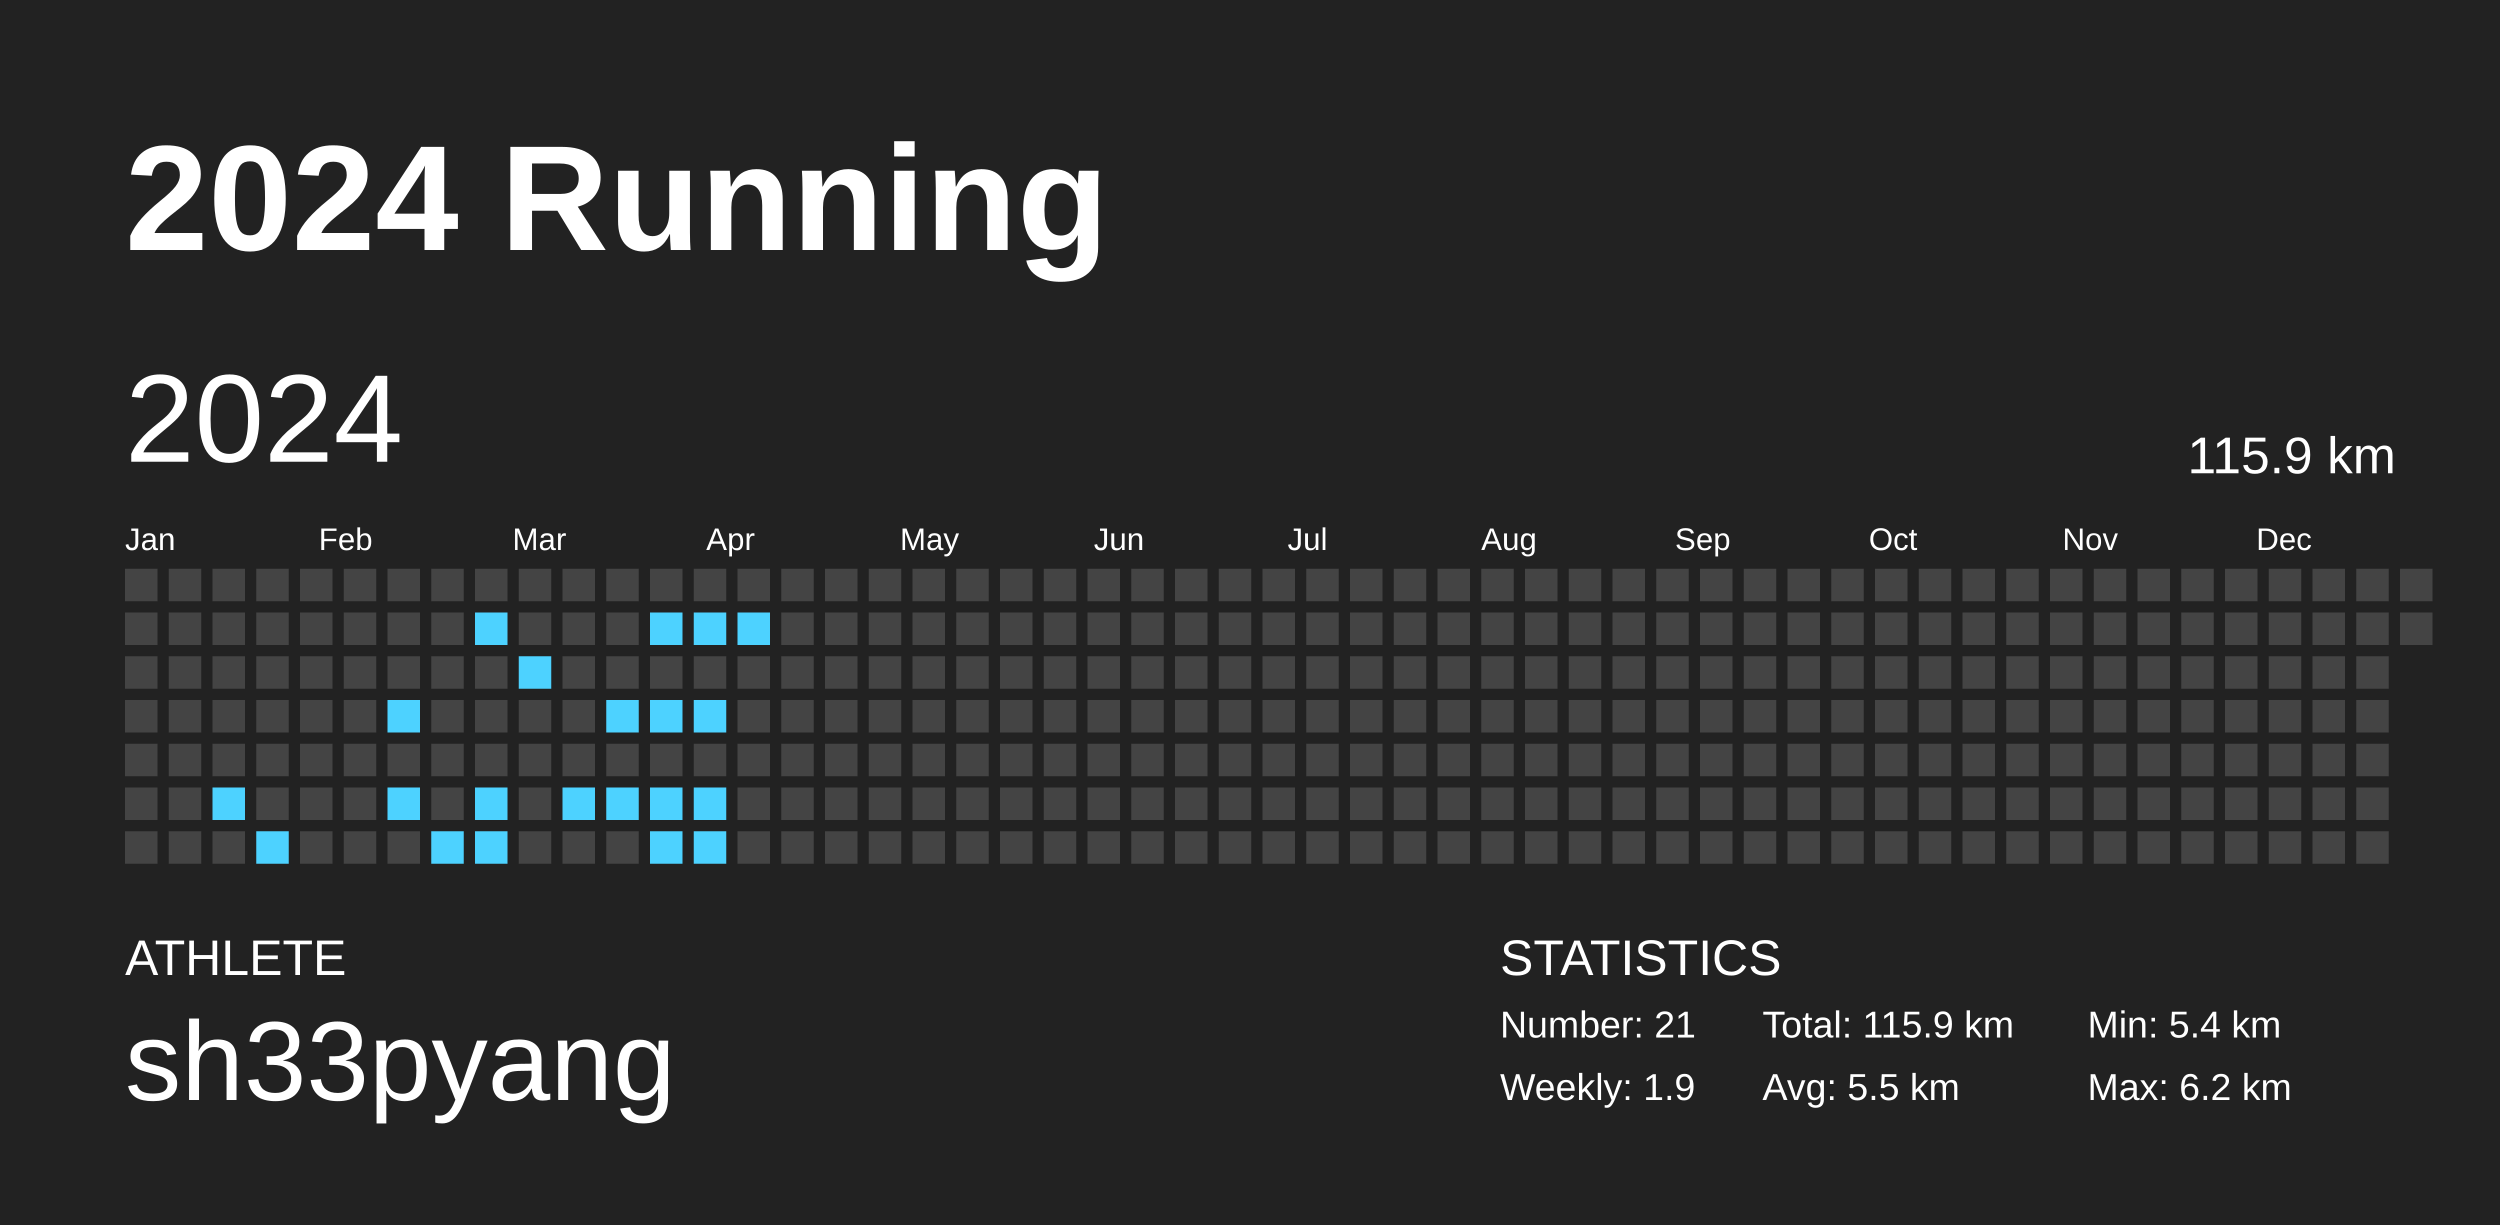
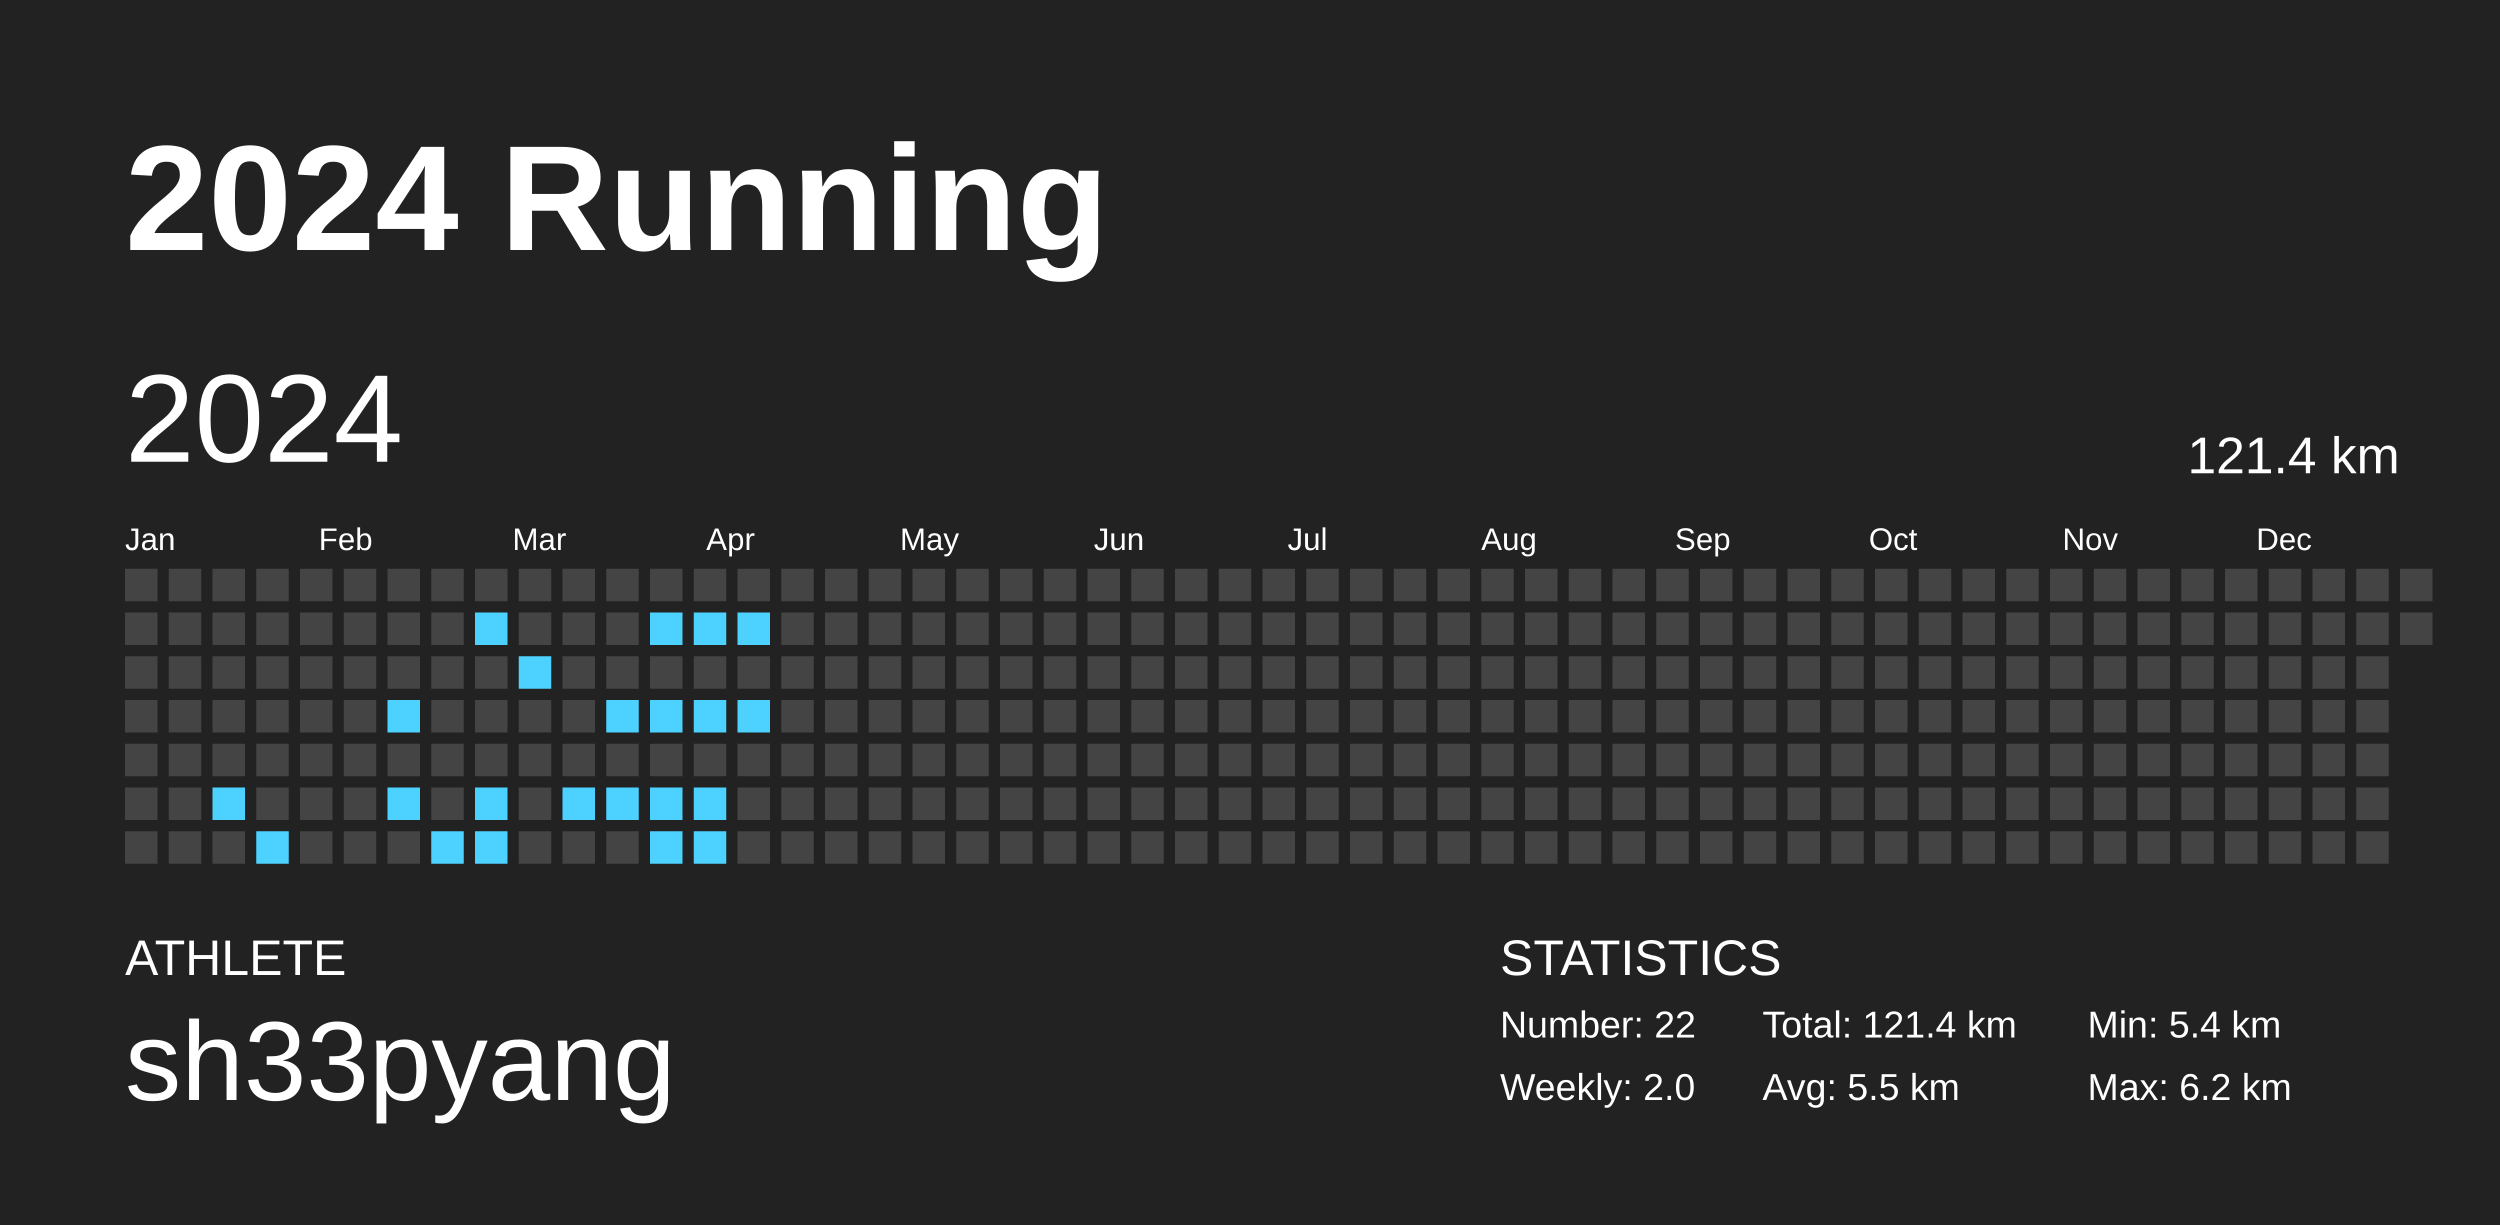
<svg xmlns="http://www.w3.org/2000/svg" baseProfile="full" height="98mm" version="1.1" viewBox="0,0,200,98" width="200mm">
  <defs />
  <rect fill="#222222" height="98" width="200" x="0" y="0" />
  <text fill="#FFFFFF" style="font-size:12px; font-family:Arial; font-weight:bold;" x="10" y="20">2024 Running</text>
  <text fill="#FFFFFF" style="font-size:4px; font-family:Arial" x="10" y="78">ATHLETE</text>
  <text fill="#FFFFFF" style="font-size:9px; font-family:Arial" x="10" y="88">sh33pyang</text>
  <text fill="#FFFFFF" style="font-size:4px; font-family:Arial" x="120" y="78">STATISTICS</text>
-   <text fill="#FFFFFF" style="font-size:3px; font-family:Arial" x="120" y="83">Number: 21</text>
-   <text fill="#FFFFFF" style="font-size:3px; font-family:Arial" x="120" y="88">Weekly: 1.9</text>
-   <text fill="#FFFFFF" style="font-size:3px; font-family:Arial" x="141" y="83">Total: 115.9 km</text>
+   <text fill="#FFFFFF" style="font-size:3px; font-family:Arial" x="120" y="83">Number: 22</text>
+   <text fill="#FFFFFF" style="font-size:3px; font-family:Arial" x="120" y="88">Weekly: 2.0</text>
+   <text fill="#FFFFFF" style="font-size:3px; font-family:Arial" x="141" y="83">Total: 121.4 km</text>
  <text fill="#FFFFFF" style="font-size:3px; font-family:Arial" x="141" y="88">Avg: 5.5 km</text>
  <text fill="#FFFFFF" style="font-size:3px; font-family:Arial" x="167" y="83">Min: 5.4 km</text>
  <text fill="#FFFFFF" style="font-size:3px; font-family:Arial" x="167" y="88">Max: 6.2 km</text>
  <text dominant-baseline="hanging" fill="#FFFFFF" style="font-size:10.0px; font-family:Arial;" x="10" y="30">2024</text>
-   <text dominant-baseline="hanging" fill="#FFFFFF" style="font-size:4.125px; font-family:Arial;" x="175" y="35">115.9 km</text>
+   <text dominant-baseline="hanging" fill="#FFFFFF" style="font-size:4.125px; font-family:Arial;" x="175" y="35">121.4 km</text>
  <text fill="#FFFFFF" style="font-size:2.5px; font-family:Arial" x="10.0" y="44">Jan</text>
  <text fill="#FFFFFF" style="font-size:2.5px; font-family:Arial" x="25.5" y="44">Feb</text>
  <text fill="#FFFFFF" style="font-size:2.5px; font-family:Arial" x="41.0" y="44">Mar</text>
  <text fill="#FFFFFF" style="font-size:2.5px; font-family:Arial" x="56.5" y="44">Apr</text>
  <text fill="#FFFFFF" style="font-size:2.5px; font-family:Arial" x="72.0" y="44">May</text>
  <text fill="#FFFFFF" style="font-size:2.5px; font-family:Arial" x="87.5" y="44">Jun</text>
  <text fill="#FFFFFF" style="font-size:2.5px; font-family:Arial" x="103.0" y="44">Jul</text>
  <text fill="#FFFFFF" style="font-size:2.5px; font-family:Arial" x="118.5" y="44">Aug</text>
  <text fill="#FFFFFF" style="font-size:2.5px; font-family:Arial" x="134.0" y="44">Sep</text>
  <text fill="#FFFFFF" style="font-size:2.5px; font-family:Arial" x="149.5" y="44">Oct</text>
  <text fill="#FFFFFF" style="font-size:2.5px; font-family:Arial" x="165.0" y="44">Nov</text>
  <text fill="#FFFFFF" style="font-size:2.5px; font-family:Arial" x="180.5" y="44">Dec</text>
  <rect fill="#444444" height="2.6" width="2.6" x="10.0" y="45.5" />
  <rect fill="#444444" height="2.6" width="2.6" x="10.0" y="49.0" />
  <rect fill="#444444" height="2.6" width="2.6" x="10.0" y="52.5" />
  <rect fill="#444444" height="2.6" width="2.6" x="10.0" y="56.0" />
  <rect fill="#444444" height="2.6" width="2.6" x="10.0" y="59.5" />
  <rect fill="#444444" height="2.6" width="2.6" x="10.0" y="63.0" />
  <rect fill="#444444" height="2.6" width="2.6" x="10.0" y="66.5" />
  <rect fill="#444444" height="2.6" width="2.6" x="13.5" y="45.5" />
  <rect fill="#444444" height="2.6" width="2.6" x="13.5" y="49.0" />
  <rect fill="#444444" height="2.6" width="2.6" x="13.5" y="52.5" />
  <rect fill="#444444" height="2.6" width="2.6" x="13.5" y="56.0" />
  <rect fill="#444444" height="2.6" width="2.6" x="13.5" y="59.5" />
  <rect fill="#444444" height="2.6" width="2.6" x="13.5" y="63.0" />
  <rect fill="#444444" height="2.6" width="2.6" x="13.5" y="66.5" />
  <rect fill="#444444" height="2.6" width="2.6" x="17.0" y="45.5" />
  <rect fill="#444444" height="2.6" width="2.6" x="17.0" y="49.0" />
  <rect fill="#444444" height="2.6" width="2.6" x="17.0" y="52.5" />
  <rect fill="#444444" height="2.6" width="2.6" x="17.0" y="56.0" />
  <rect fill="#444444" height="2.6" width="2.6" x="17.0" y="59.5" />
  <rect fill="#4dd2ff" height="2.6" width="2.6" x="17.0" y="63.0" />
  <rect fill="#444444" height="2.6" width="2.6" x="17.0" y="66.5" />
  <rect fill="#444444" height="2.6" width="2.6" x="20.5" y="45.5" />
  <rect fill="#444444" height="2.6" width="2.6" x="20.5" y="49.0" />
  <rect fill="#444444" height="2.6" width="2.6" x="20.5" y="52.5" />
  <rect fill="#444444" height="2.6" width="2.6" x="20.5" y="56.0" />
  <rect fill="#444444" height="2.6" width="2.6" x="20.5" y="59.5" />
  <rect fill="#444444" height="2.6" width="2.6" x="20.5" y="63.0" />
  <rect fill="#4dd2ff" height="2.6" width="2.6" x="20.5" y="66.5" />
  <rect fill="#444444" height="2.6" width="2.6" x="24.0" y="45.5" />
  <rect fill="#444444" height="2.6" width="2.6" x="24.0" y="49.0" />
  <rect fill="#444444" height="2.6" width="2.6" x="24.0" y="52.5" />
  <rect fill="#444444" height="2.6" width="2.6" x="24.0" y="56.0" />
  <rect fill="#444444" height="2.6" width="2.6" x="24.0" y="59.5" />
  <rect fill="#444444" height="2.6" width="2.6" x="24.0" y="63.0" />
  <rect fill="#444444" height="2.6" width="2.6" x="24.0" y="66.5" />
  <rect fill="#444444" height="2.6" width="2.6" x="27.5" y="45.5" />
  <rect fill="#444444" height="2.6" width="2.6" x="27.5" y="49.0" />
  <rect fill="#444444" height="2.6" width="2.6" x="27.5" y="52.5" />
  <rect fill="#444444" height="2.6" width="2.6" x="27.5" y="56.0" />
  <rect fill="#444444" height="2.6" width="2.6" x="27.5" y="59.5" />
  <rect fill="#444444" height="2.6" width="2.6" x="27.5" y="63.0" />
  <rect fill="#444444" height="2.6" width="2.6" x="27.5" y="66.5" />
  <rect fill="#444444" height="2.6" width="2.6" x="31.0" y="45.5" />
  <rect fill="#444444" height="2.6" width="2.6" x="31.0" y="49.0" />
  <rect fill="#444444" height="2.6" width="2.6" x="31.0" y="52.5" />
  <rect fill="#4dd2ff" height="2.6" width="2.6" x="31.0" y="56.0" />
  <rect fill="#444444" height="2.6" width="2.6" x="31.0" y="59.5" />
  <rect fill="#4dd2ff" height="2.6" width="2.6" x="31.0" y="63.0" />
  <rect fill="#444444" height="2.6" width="2.6" x="31.0" y="66.5" />
  <rect fill="#444444" height="2.6" width="2.6" x="34.5" y="45.5" />
  <rect fill="#444444" height="2.6" width="2.6" x="34.5" y="49.0" />
  <rect fill="#444444" height="2.6" width="2.6" x="34.5" y="52.5" />
  <rect fill="#444444" height="2.6" width="2.6" x="34.5" y="56.0" />
  <rect fill="#444444" height="2.6" width="2.6" x="34.5" y="59.5" />
  <rect fill="#444444" height="2.6" width="2.6" x="34.5" y="63.0" />
  <rect fill="#4dd2ff" height="2.6" width="2.6" x="34.5" y="66.5" />
  <rect fill="#444444" height="2.6" width="2.6" x="38.0" y="45.5" />
  <rect fill="#4dd2ff" height="2.6" width="2.6" x="38.0" y="49.0" />
  <rect fill="#444444" height="2.6" width="2.6" x="38.0" y="52.5" />
  <rect fill="#444444" height="2.6" width="2.6" x="38.0" y="56.0" />
  <rect fill="#444444" height="2.6" width="2.6" x="38.0" y="59.5" />
  <rect fill="#4dd2ff" height="2.6" width="2.6" x="38.0" y="63.0" />
  <rect fill="#4dd2ff" height="2.6" width="2.6" x="38.0" y="66.5" />
  <rect fill="#444444" height="2.6" width="2.6" x="41.5" y="45.5" />
  <rect fill="#444444" height="2.6" width="2.6" x="41.5" y="49.0" />
  <rect fill="#4dd2ff" height="2.6" width="2.6" x="41.5" y="52.5" />
  <rect fill="#444444" height="2.6" width="2.6" x="41.5" y="56.0" />
  <rect fill="#444444" height="2.6" width="2.6" x="41.5" y="59.5" />
  <rect fill="#444444" height="2.6" width="2.6" x="41.5" y="63.0" />
  <rect fill="#444444" height="2.6" width="2.6" x="41.5" y="66.5" />
  <rect fill="#444444" height="2.6" width="2.6" x="45.0" y="45.5" />
  <rect fill="#444444" height="2.6" width="2.6" x="45.0" y="49.0" />
  <rect fill="#444444" height="2.6" width="2.6" x="45.0" y="52.5" />
  <rect fill="#444444" height="2.6" width="2.6" x="45.0" y="56.0" />
  <rect fill="#444444" height="2.6" width="2.6" x="45.0" y="59.5" />
  <rect fill="#4dd2ff" height="2.6" width="2.6" x="45.0" y="63.0" />
  <rect fill="#444444" height="2.6" width="2.6" x="45.0" y="66.5" />
  <rect fill="#444444" height="2.6" width="2.6" x="48.5" y="45.5" />
  <rect fill="#444444" height="2.6" width="2.6" x="48.5" y="49.0" />
  <rect fill="#444444" height="2.6" width="2.6" x="48.5" y="52.5" />
  <rect fill="#4dd2ff" height="2.6" width="2.6" x="48.5" y="56.0" />
  <rect fill="#444444" height="2.6" width="2.6" x="48.5" y="59.5" />
  <rect fill="#4dd2ff" height="2.6" width="2.6" x="48.5" y="63.0" />
  <rect fill="#444444" height="2.6" width="2.6" x="48.5" y="66.5" />
  <rect fill="#444444" height="2.6" width="2.6" x="52.0" y="45.5" />
  <rect fill="#4dd2ff" height="2.6" width="2.6" x="52.0" y="49.0" />
  <rect fill="#444444" height="2.6" width="2.6" x="52.0" y="52.5" />
  <rect fill="#4dd2ff" height="2.6" width="2.6" x="52.0" y="56.0" />
  <rect fill="#444444" height="2.6" width="2.6" x="52.0" y="59.5" />
  <rect fill="#4dd2ff" height="2.6" width="2.6" x="52.0" y="63.0" />
  <rect fill="#4dd2ff" height="2.6" width="2.6" x="52.0" y="66.5" />
  <rect fill="#444444" height="2.6" width="2.6" x="55.5" y="45.5" />
  <rect fill="#4dd2ff" height="2.6" width="2.6" x="55.5" y="49.0" />
  <rect fill="#444444" height="2.6" width="2.6" x="55.5" y="52.5" />
  <rect fill="#4dd2ff" height="2.6" width="2.6" x="55.5" y="56.0" />
  <rect fill="#444444" height="2.6" width="2.6" x="55.5" y="59.5" />
  <rect fill="#4dd2ff" height="2.6" width="2.6" x="55.5" y="63.0" />
  <rect fill="#4dd2ff" height="2.6" width="2.6" x="55.5" y="66.5" />
  <rect fill="#444444" height="2.6" width="2.6" x="59.0" y="45.5" />
  <rect fill="#4dd2ff" height="2.6" width="2.6" x="59.0" y="49.0" />
  <rect fill="#444444" height="2.6" width="2.6" x="59.0" y="52.5" />
-   <rect fill="#444444" height="2.6" width="2.6" x="59.0" y="56.0" />
+   <rect fill="#4dd2ff" height="2.6" width="2.6" x="59.0" y="56.0" />
  <rect fill="#444444" height="2.6" width="2.6" x="59.0" y="59.5" />
  <rect fill="#444444" height="2.6" width="2.6" x="59.0" y="63.0" />
  <rect fill="#444444" height="2.6" width="2.6" x="59.0" y="66.5" />
  <rect fill="#444444" height="2.6" width="2.6" x="62.5" y="45.5" />
  <rect fill="#444444" height="2.6" width="2.6" x="62.5" y="49.0" />
  <rect fill="#444444" height="2.6" width="2.6" x="62.5" y="52.5" />
  <rect fill="#444444" height="2.6" width="2.6" x="62.5" y="56.0" />
  <rect fill="#444444" height="2.6" width="2.6" x="62.5" y="59.5" />
  <rect fill="#444444" height="2.6" width="2.6" x="62.5" y="63.0" />
  <rect fill="#444444" height="2.6" width="2.6" x="62.5" y="66.5" />
  <rect fill="#444444" height="2.6" width="2.6" x="66.0" y="45.5" />
  <rect fill="#444444" height="2.6" width="2.6" x="66.0" y="49.0" />
  <rect fill="#444444" height="2.6" width="2.6" x="66.0" y="52.5" />
  <rect fill="#444444" height="2.6" width="2.6" x="66.0" y="56.0" />
  <rect fill="#444444" height="2.6" width="2.6" x="66.0" y="59.5" />
  <rect fill="#444444" height="2.6" width="2.6" x="66.0" y="63.0" />
  <rect fill="#444444" height="2.6" width="2.6" x="66.0" y="66.5" />
  <rect fill="#444444" height="2.6" width="2.6" x="69.5" y="45.5" />
  <rect fill="#444444" height="2.6" width="2.6" x="69.5" y="49.0" />
  <rect fill="#444444" height="2.6" width="2.6" x="69.5" y="52.5" />
  <rect fill="#444444" height="2.6" width="2.6" x="69.5" y="56.0" />
  <rect fill="#444444" height="2.6" width="2.6" x="69.5" y="59.5" />
  <rect fill="#444444" height="2.6" width="2.6" x="69.5" y="63.0" />
  <rect fill="#444444" height="2.6" width="2.6" x="69.5" y="66.5" />
  <rect fill="#444444" height="2.6" width="2.6" x="73.0" y="45.5" />
  <rect fill="#444444" height="2.6" width="2.6" x="73.0" y="49.0" />
  <rect fill="#444444" height="2.6" width="2.6" x="73.0" y="52.5" />
  <rect fill="#444444" height="2.6" width="2.6" x="73.0" y="56.0" />
  <rect fill="#444444" height="2.6" width="2.6" x="73.0" y="59.5" />
  <rect fill="#444444" height="2.6" width="2.6" x="73.0" y="63.0" />
  <rect fill="#444444" height="2.6" width="2.6" x="73.0" y="66.5" />
  <rect fill="#444444" height="2.6" width="2.6" x="76.5" y="45.5" />
  <rect fill="#444444" height="2.6" width="2.6" x="76.5" y="49.0" />
  <rect fill="#444444" height="2.6" width="2.6" x="76.5" y="52.5" />
  <rect fill="#444444" height="2.6" width="2.6" x="76.5" y="56.0" />
  <rect fill="#444444" height="2.6" width="2.6" x="76.5" y="59.5" />
  <rect fill="#444444" height="2.6" width="2.6" x="76.5" y="63.0" />
  <rect fill="#444444" height="2.6" width="2.6" x="76.5" y="66.5" />
  <rect fill="#444444" height="2.6" width="2.6" x="80.0" y="45.5" />
  <rect fill="#444444" height="2.6" width="2.6" x="80.0" y="49.0" />
  <rect fill="#444444" height="2.6" width="2.6" x="80.0" y="52.5" />
  <rect fill="#444444" height="2.6" width="2.6" x="80.0" y="56.0" />
  <rect fill="#444444" height="2.6" width="2.6" x="80.0" y="59.5" />
  <rect fill="#444444" height="2.6" width="2.6" x="80.0" y="63.0" />
  <rect fill="#444444" height="2.6" width="2.6" x="80.0" y="66.5" />
  <rect fill="#444444" height="2.6" width="2.6" x="83.5" y="45.5" />
  <rect fill="#444444" height="2.6" width="2.6" x="83.5" y="49.0" />
  <rect fill="#444444" height="2.6" width="2.6" x="83.5" y="52.5" />
  <rect fill="#444444" height="2.6" width="2.6" x="83.5" y="56.0" />
  <rect fill="#444444" height="2.6" width="2.6" x="83.5" y="59.5" />
  <rect fill="#444444" height="2.6" width="2.6" x="83.5" y="63.0" />
  <rect fill="#444444" height="2.6" width="2.6" x="83.5" y="66.5" />
  <rect fill="#444444" height="2.6" width="2.6" x="87.0" y="45.5" />
  <rect fill="#444444" height="2.6" width="2.6" x="87.0" y="49.0" />
  <rect fill="#444444" height="2.6" width="2.6" x="87.0" y="52.5" />
  <rect fill="#444444" height="2.6" width="2.6" x="87.0" y="56.0" />
  <rect fill="#444444" height="2.6" width="2.6" x="87.0" y="59.5" />
  <rect fill="#444444" height="2.6" width="2.6" x="87.0" y="63.0" />
  <rect fill="#444444" height="2.6" width="2.6" x="87.0" y="66.5" />
  <rect fill="#444444" height="2.6" width="2.6" x="90.5" y="45.5" />
  <rect fill="#444444" height="2.6" width="2.6" x="90.5" y="49.0" />
  <rect fill="#444444" height="2.6" width="2.6" x="90.5" y="52.5" />
  <rect fill="#444444" height="2.6" width="2.6" x="90.5" y="56.0" />
  <rect fill="#444444" height="2.6" width="2.6" x="90.5" y="59.5" />
  <rect fill="#444444" height="2.6" width="2.6" x="90.5" y="63.0" />
  <rect fill="#444444" height="2.6" width="2.6" x="90.5" y="66.5" />
  <rect fill="#444444" height="2.6" width="2.6" x="94.0" y="45.5" />
  <rect fill="#444444" height="2.6" width="2.6" x="94.0" y="49.0" />
  <rect fill="#444444" height="2.6" width="2.6" x="94.0" y="52.5" />
  <rect fill="#444444" height="2.6" width="2.6" x="94.0" y="56.0" />
  <rect fill="#444444" height="2.6" width="2.6" x="94.0" y="59.5" />
  <rect fill="#444444" height="2.6" width="2.6" x="94.0" y="63.0" />
  <rect fill="#444444" height="2.6" width="2.6" x="94.0" y="66.5" />
  <rect fill="#444444" height="2.6" width="2.6" x="97.5" y="45.5" />
  <rect fill="#444444" height="2.6" width="2.6" x="97.5" y="49.0" />
  <rect fill="#444444" height="2.6" width="2.6" x="97.5" y="52.5" />
  <rect fill="#444444" height="2.6" width="2.6" x="97.5" y="56.0" />
  <rect fill="#444444" height="2.6" width="2.6" x="97.5" y="59.5" />
  <rect fill="#444444" height="2.6" width="2.6" x="97.5" y="63.0" />
  <rect fill="#444444" height="2.6" width="2.6" x="97.5" y="66.5" />
  <rect fill="#444444" height="2.6" width="2.6" x="101.0" y="45.5" />
  <rect fill="#444444" height="2.6" width="2.6" x="101.0" y="49.0" />
  <rect fill="#444444" height="2.6" width="2.6" x="101.0" y="52.5" />
  <rect fill="#444444" height="2.6" width="2.6" x="101.0" y="56.0" />
  <rect fill="#444444" height="2.6" width="2.6" x="101.0" y="59.5" />
  <rect fill="#444444" height="2.6" width="2.6" x="101.0" y="63.0" />
  <rect fill="#444444" height="2.6" width="2.6" x="101.0" y="66.5" />
  <rect fill="#444444" height="2.6" width="2.6" x="104.5" y="45.5" />
  <rect fill="#444444" height="2.6" width="2.6" x="104.5" y="49.0" />
  <rect fill="#444444" height="2.6" width="2.6" x="104.5" y="52.5" />
  <rect fill="#444444" height="2.6" width="2.6" x="104.5" y="56.0" />
  <rect fill="#444444" height="2.6" width="2.6" x="104.5" y="59.5" />
  <rect fill="#444444" height="2.6" width="2.6" x="104.5" y="63.0" />
  <rect fill="#444444" height="2.6" width="2.6" x="104.5" y="66.5" />
  <rect fill="#444444" height="2.6" width="2.6" x="108.0" y="45.5" />
  <rect fill="#444444" height="2.6" width="2.6" x="108.0" y="49.0" />
  <rect fill="#444444" height="2.6" width="2.6" x="108.0" y="52.5" />
  <rect fill="#444444" height="2.6" width="2.6" x="108.0" y="56.0" />
  <rect fill="#444444" height="2.6" width="2.6" x="108.0" y="59.5" />
  <rect fill="#444444" height="2.6" width="2.6" x="108.0" y="63.0" />
  <rect fill="#444444" height="2.6" width="2.6" x="108.0" y="66.5" />
  <rect fill="#444444" height="2.6" width="2.6" x="111.5" y="45.5" />
  <rect fill="#444444" height="2.6" width="2.6" x="111.5" y="49.0" />
  <rect fill="#444444" height="2.6" width="2.6" x="111.5" y="52.5" />
  <rect fill="#444444" height="2.6" width="2.6" x="111.5" y="56.0" />
  <rect fill="#444444" height="2.6" width="2.6" x="111.5" y="59.5" />
  <rect fill="#444444" height="2.6" width="2.6" x="111.5" y="63.0" />
  <rect fill="#444444" height="2.6" width="2.6" x="111.5" y="66.5" />
  <rect fill="#444444" height="2.6" width="2.6" x="115.0" y="45.5" />
  <rect fill="#444444" height="2.6" width="2.6" x="115.0" y="49.0" />
  <rect fill="#444444" height="2.6" width="2.6" x="115.0" y="52.5" />
  <rect fill="#444444" height="2.6" width="2.6" x="115.0" y="56.0" />
  <rect fill="#444444" height="2.6" width="2.6" x="115.0" y="59.5" />
  <rect fill="#444444" height="2.6" width="2.6" x="115.0" y="63.0" />
  <rect fill="#444444" height="2.6" width="2.6" x="115.0" y="66.5" />
  <rect fill="#444444" height="2.6" width="2.6" x="118.5" y="45.5" />
  <rect fill="#444444" height="2.6" width="2.6" x="118.5" y="49.0" />
  <rect fill="#444444" height="2.6" width="2.6" x="118.5" y="52.5" />
  <rect fill="#444444" height="2.6" width="2.6" x="118.5" y="56.0" />
  <rect fill="#444444" height="2.6" width="2.6" x="118.5" y="59.5" />
  <rect fill="#444444" height="2.6" width="2.6" x="118.5" y="63.0" />
  <rect fill="#444444" height="2.6" width="2.6" x="118.5" y="66.5" />
  <rect fill="#444444" height="2.6" width="2.6" x="122.0" y="45.5" />
  <rect fill="#444444" height="2.6" width="2.6" x="122.0" y="49.0" />
  <rect fill="#444444" height="2.6" width="2.6" x="122.0" y="52.5" />
  <rect fill="#444444" height="2.6" width="2.6" x="122.0" y="56.0" />
  <rect fill="#444444" height="2.6" width="2.6" x="122.0" y="59.5" />
  <rect fill="#444444" height="2.6" width="2.6" x="122.0" y="63.0" />
  <rect fill="#444444" height="2.6" width="2.6" x="122.0" y="66.5" />
  <rect fill="#444444" height="2.6" width="2.6" x="125.5" y="45.5" />
  <rect fill="#444444" height="2.6" width="2.6" x="125.5" y="49.0" />
  <rect fill="#444444" height="2.6" width="2.6" x="125.5" y="52.5" />
  <rect fill="#444444" height="2.6" width="2.6" x="125.5" y="56.0" />
  <rect fill="#444444" height="2.6" width="2.6" x="125.5" y="59.5" />
  <rect fill="#444444" height="2.6" width="2.6" x="125.5" y="63.0" />
  <rect fill="#444444" height="2.6" width="2.6" x="125.5" y="66.5" />
  <rect fill="#444444" height="2.6" width="2.6" x="129.0" y="45.5" />
  <rect fill="#444444" height="2.6" width="2.6" x="129.0" y="49.0" />
  <rect fill="#444444" height="2.6" width="2.6" x="129.0" y="52.5" />
  <rect fill="#444444" height="2.6" width="2.6" x="129.0" y="56.0" />
  <rect fill="#444444" height="2.6" width="2.6" x="129.0" y="59.5" />
  <rect fill="#444444" height="2.6" width="2.6" x="129.0" y="63.0" />
  <rect fill="#444444" height="2.6" width="2.6" x="129.0" y="66.5" />
  <rect fill="#444444" height="2.6" width="2.6" x="132.5" y="45.5" />
  <rect fill="#444444" height="2.6" width="2.6" x="132.5" y="49.0" />
  <rect fill="#444444" height="2.6" width="2.6" x="132.5" y="52.5" />
  <rect fill="#444444" height="2.6" width="2.6" x="132.5" y="56.0" />
  <rect fill="#444444" height="2.6" width="2.6" x="132.5" y="59.5" />
  <rect fill="#444444" height="2.6" width="2.6" x="132.5" y="63.0" />
  <rect fill="#444444" height="2.6" width="2.6" x="132.5" y="66.5" />
  <rect fill="#444444" height="2.6" width="2.6" x="136.0" y="45.5" />
  <rect fill="#444444" height="2.6" width="2.6" x="136.0" y="49.0" />
  <rect fill="#444444" height="2.6" width="2.6" x="136.0" y="52.5" />
  <rect fill="#444444" height="2.6" width="2.6" x="136.0" y="56.0" />
  <rect fill="#444444" height="2.6" width="2.6" x="136.0" y="59.5" />
  <rect fill="#444444" height="2.6" width="2.6" x="136.0" y="63.0" />
  <rect fill="#444444" height="2.6" width="2.6" x="136.0" y="66.5" />
  <rect fill="#444444" height="2.6" width="2.6" x="139.5" y="45.5" />
  <rect fill="#444444" height="2.6" width="2.6" x="139.5" y="49.0" />
  <rect fill="#444444" height="2.6" width="2.6" x="139.5" y="52.5" />
  <rect fill="#444444" height="2.6" width="2.6" x="139.5" y="56.0" />
  <rect fill="#444444" height="2.6" width="2.6" x="139.5" y="59.5" />
  <rect fill="#444444" height="2.6" width="2.6" x="139.5" y="63.0" />
  <rect fill="#444444" height="2.6" width="2.6" x="139.5" y="66.5" />
  <rect fill="#444444" height="2.6" width="2.6" x="143.0" y="45.5" />
  <rect fill="#444444" height="2.6" width="2.6" x="143.0" y="49.0" />
  <rect fill="#444444" height="2.6" width="2.6" x="143.0" y="52.5" />
  <rect fill="#444444" height="2.6" width="2.6" x="143.0" y="56.0" />
  <rect fill="#444444" height="2.6" width="2.6" x="143.0" y="59.5" />
  <rect fill="#444444" height="2.6" width="2.6" x="143.0" y="63.0" />
  <rect fill="#444444" height="2.6" width="2.6" x="143.0" y="66.5" />
  <rect fill="#444444" height="2.6" width="2.6" x="146.5" y="45.5" />
  <rect fill="#444444" height="2.6" width="2.6" x="146.5" y="49.0" />
  <rect fill="#444444" height="2.6" width="2.6" x="146.5" y="52.5" />
  <rect fill="#444444" height="2.6" width="2.6" x="146.5" y="56.0" />
  <rect fill="#444444" height="2.6" width="2.6" x="146.5" y="59.5" />
  <rect fill="#444444" height="2.6" width="2.6" x="146.5" y="63.0" />
  <rect fill="#444444" height="2.6" width="2.6" x="146.5" y="66.5" />
  <rect fill="#444444" height="2.6" width="2.6" x="150.0" y="45.5" />
  <rect fill="#444444" height="2.6" width="2.6" x="150.0" y="49.0" />
  <rect fill="#444444" height="2.6" width="2.6" x="150.0" y="52.5" />
  <rect fill="#444444" height="2.6" width="2.6" x="150.0" y="56.0" />
  <rect fill="#444444" height="2.6" width="2.6" x="150.0" y="59.5" />
  <rect fill="#444444" height="2.6" width="2.6" x="150.0" y="63.0" />
  <rect fill="#444444" height="2.6" width="2.6" x="150.0" y="66.5" />
  <rect fill="#444444" height="2.6" width="2.6" x="153.5" y="45.5" />
  <rect fill="#444444" height="2.6" width="2.6" x="153.5" y="49.0" />
  <rect fill="#444444" height="2.6" width="2.6" x="153.5" y="52.5" />
  <rect fill="#444444" height="2.6" width="2.6" x="153.5" y="56.0" />
  <rect fill="#444444" height="2.6" width="2.6" x="153.5" y="59.5" />
  <rect fill="#444444" height="2.6" width="2.6" x="153.5" y="63.0" />
  <rect fill="#444444" height="2.6" width="2.6" x="153.5" y="66.5" />
  <rect fill="#444444" height="2.6" width="2.6" x="157.0" y="45.5" />
  <rect fill="#444444" height="2.6" width="2.6" x="157.0" y="49.0" />
  <rect fill="#444444" height="2.6" width="2.6" x="157.0" y="52.5" />
  <rect fill="#444444" height="2.6" width="2.6" x="157.0" y="56.0" />
  <rect fill="#444444" height="2.6" width="2.6" x="157.0" y="59.5" />
  <rect fill="#444444" height="2.6" width="2.6" x="157.0" y="63.0" />
  <rect fill="#444444" height="2.6" width="2.6" x="157.0" y="66.5" />
  <rect fill="#444444" height="2.6" width="2.6" x="160.5" y="45.5" />
  <rect fill="#444444" height="2.6" width="2.6" x="160.5" y="49.0" />
  <rect fill="#444444" height="2.6" width="2.6" x="160.5" y="52.5" />
  <rect fill="#444444" height="2.6" width="2.6" x="160.5" y="56.0" />
  <rect fill="#444444" height="2.6" width="2.6" x="160.5" y="59.5" />
  <rect fill="#444444" height="2.6" width="2.6" x="160.5" y="63.0" />
  <rect fill="#444444" height="2.6" width="2.6" x="160.5" y="66.5" />
  <rect fill="#444444" height="2.6" width="2.6" x="164.0" y="45.5" />
  <rect fill="#444444" height="2.6" width="2.6" x="164.0" y="49.0" />
  <rect fill="#444444" height="2.6" width="2.6" x="164.0" y="52.5" />
  <rect fill="#444444" height="2.6" width="2.6" x="164.0" y="56.0" />
  <rect fill="#444444" height="2.6" width="2.6" x="164.0" y="59.5" />
  <rect fill="#444444" height="2.6" width="2.6" x="164.0" y="63.0" />
  <rect fill="#444444" height="2.6" width="2.6" x="164.0" y="66.5" />
  <rect fill="#444444" height="2.6" width="2.6" x="167.5" y="45.5" />
  <rect fill="#444444" height="2.6" width="2.6" x="167.5" y="49.0" />
  <rect fill="#444444" height="2.6" width="2.6" x="167.5" y="52.5" />
  <rect fill="#444444" height="2.6" width="2.6" x="167.5" y="56.0" />
  <rect fill="#444444" height="2.6" width="2.6" x="167.5" y="59.5" />
  <rect fill="#444444" height="2.6" width="2.6" x="167.5" y="63.0" />
  <rect fill="#444444" height="2.6" width="2.6" x="167.5" y="66.5" />
  <rect fill="#444444" height="2.6" width="2.6" x="171.0" y="45.5" />
  <rect fill="#444444" height="2.6" width="2.6" x="171.0" y="49.0" />
  <rect fill="#444444" height="2.6" width="2.6" x="171.0" y="52.5" />
  <rect fill="#444444" height="2.6" width="2.6" x="171.0" y="56.0" />
  <rect fill="#444444" height="2.6" width="2.6" x="171.0" y="59.5" />
  <rect fill="#444444" height="2.6" width="2.6" x="171.0" y="63.0" />
  <rect fill="#444444" height="2.6" width="2.6" x="171.0" y="66.5" />
  <rect fill="#444444" height="2.6" width="2.6" x="174.5" y="45.5" />
  <rect fill="#444444" height="2.6" width="2.6" x="174.5" y="49.0" />
  <rect fill="#444444" height="2.6" width="2.6" x="174.5" y="52.5" />
  <rect fill="#444444" height="2.6" width="2.6" x="174.5" y="56.0" />
  <rect fill="#444444" height="2.6" width="2.6" x="174.5" y="59.5" />
  <rect fill="#444444" height="2.6" width="2.6" x="174.5" y="63.0" />
  <rect fill="#444444" height="2.6" width="2.6" x="174.5" y="66.5" />
  <rect fill="#444444" height="2.6" width="2.6" x="178.0" y="45.5" />
  <rect fill="#444444" height="2.6" width="2.6" x="178.0" y="49.0" />
  <rect fill="#444444" height="2.6" width="2.6" x="178.0" y="52.5" />
  <rect fill="#444444" height="2.6" width="2.6" x="178.0" y="56.0" />
  <rect fill="#444444" height="2.6" width="2.6" x="178.0" y="59.5" />
  <rect fill="#444444" height="2.6" width="2.6" x="178.0" y="63.0" />
  <rect fill="#444444" height="2.6" width="2.6" x="178.0" y="66.5" />
  <rect fill="#444444" height="2.6" width="2.6" x="181.5" y="45.5" />
  <rect fill="#444444" height="2.6" width="2.6" x="181.5" y="49.0" />
  <rect fill="#444444" height="2.6" width="2.6" x="181.5" y="52.5" />
  <rect fill="#444444" height="2.6" width="2.6" x="181.5" y="56.0" />
  <rect fill="#444444" height="2.6" width="2.6" x="181.5" y="59.5" />
  <rect fill="#444444" height="2.6" width="2.6" x="181.5" y="63.0" />
  <rect fill="#444444" height="2.6" width="2.6" x="181.5" y="66.5" />
  <rect fill="#444444" height="2.6" width="2.6" x="185.0" y="45.5" />
  <rect fill="#444444" height="2.6" width="2.6" x="185.0" y="49.0" />
  <rect fill="#444444" height="2.6" width="2.6" x="185.0" y="52.5" />
  <rect fill="#444444" height="2.6" width="2.6" x="185.0" y="56.0" />
  <rect fill="#444444" height="2.6" width="2.6" x="185.0" y="59.5" />
  <rect fill="#444444" height="2.6" width="2.6" x="185.0" y="63.0" />
  <rect fill="#444444" height="2.6" width="2.6" x="185.0" y="66.5" />
  <rect fill="#444444" height="2.6" width="2.6" x="188.5" y="45.5" />
  <rect fill="#444444" height="2.6" width="2.6" x="188.5" y="49.0" />
  <rect fill="#444444" height="2.6" width="2.6" x="188.5" y="52.5" />
  <rect fill="#444444" height="2.6" width="2.6" x="188.5" y="56.0" />
  <rect fill="#444444" height="2.6" width="2.6" x="188.5" y="59.5" />
  <rect fill="#444444" height="2.6" width="2.6" x="188.5" y="63.0" />
  <rect fill="#444444" height="2.6" width="2.6" x="188.5" y="66.5" />
  <rect fill="#444444" height="2.6" width="2.6" x="192.0" y="45.5" />
  <rect fill="#444444" height="2.6" width="2.6" x="192.0" y="49.0" />
</svg>
